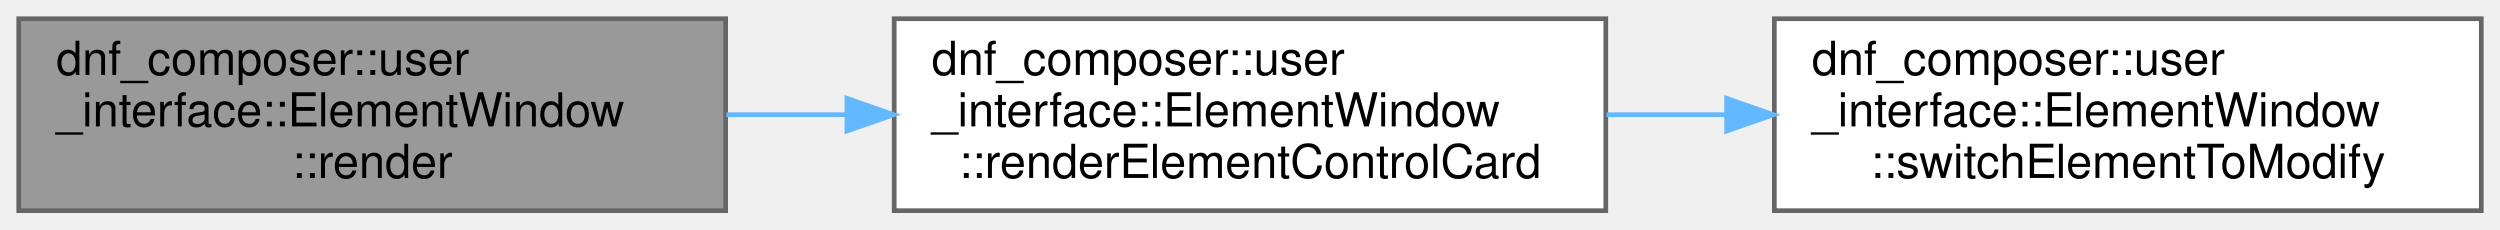
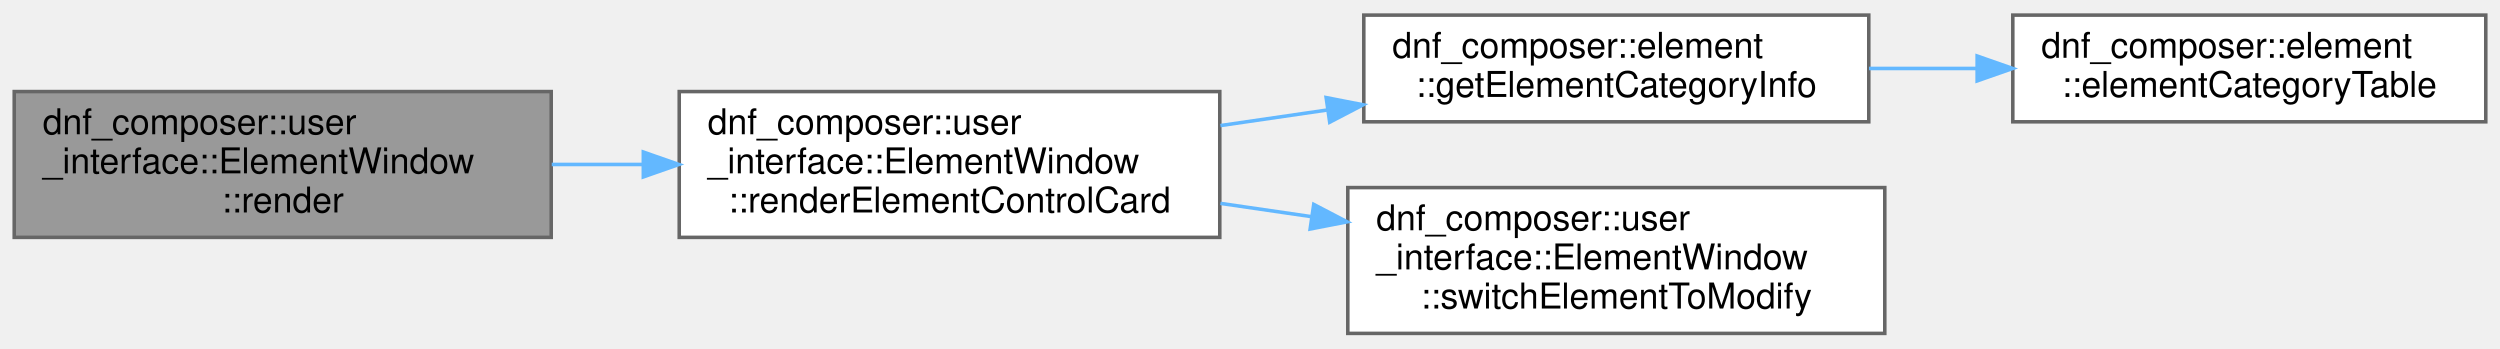
- <svg xmlns="http://www.w3.org/2000/svg" xmlns:xlink="http://www.w3.org/1999/xlink" width="534pt" height="49pt" viewBox="0.00 0.00 534.00 49.00">
-   <g id="graph0" class="graph" transform="scale(1 1) rotate(0) translate(4 45)">
+ <svg xmlns="http://www.w3.org/2000/svg" xmlns:xlink="http://www.w3.org/1999/xlink" width="703pt" height="98pt" viewBox="0.00 0.00 703.00 97.50">
+   <g id="graph0" class="graph" transform="scale(1 1) rotate(0) translate(4 93.5)">
    <g id="Node000001" class="node">
      <g id="a_Node000001">
        <a xlink:title=" ">
-           <polygon fill="#999999" stroke="#666666" points="151,-41 0,-41 0,0 151,0 151,-41" />
-           <text text-anchor="start" x="8" y="-29" font-family="Helvetica,sans-Serif" font-size="10.00">dnf_composer::user</text>
-           <text text-anchor="start" x="8" y="-18" font-family="Helvetica,sans-Serif" font-size="10.00">_interface::ElementWindow</text>
-           <text text-anchor="middle" x="75.5" y="-7" font-family="Helvetica,sans-Serif" font-size="10.00">::render</text>
+           <polygon fill="#999999" stroke="#666666" points="151,-68 0,-68 0,-27 151,-27 151,-68" />
+           <text text-anchor="start" x="8" y="-56" font-family="Helvetica,sans-Serif" font-size="10.00">dnf_composer::user</text>
+           <text text-anchor="start" x="8" y="-45" font-family="Helvetica,sans-Serif" font-size="10.00">_interface::ElementWindow</text>
+           <text text-anchor="middle" x="75.5" y="-34" font-family="Helvetica,sans-Serif" font-size="10.00">::render</text>
        </a>
      </g>
    </g>
    <g id="Node000002" class="node">
      <g id="a_Node000002">
        <a xlink:href="classdnf__composer_1_1user__interface_1_1ElementWindow.html#a3a560b6dda3f430c27e918cf398d99e3" target="_top" xlink:title=" ">
-           <polygon fill="white" stroke="#666666" points="339,-41 187,-41 187,0 339,0 339,-41" />
-           <text text-anchor="start" x="195" y="-29" font-family="Helvetica,sans-Serif" font-size="10.00">dnf_composer::user</text>
-           <text text-anchor="start" x="195" y="-18" font-family="Helvetica,sans-Serif" font-size="10.00">_interface::ElementWindow</text>
-           <text text-anchor="middle" x="263" y="-7" font-family="Helvetica,sans-Serif" font-size="10.00">::renderElementControlCard</text>
+           <polygon fill="white" stroke="#666666" points="339,-68 187,-68 187,-27 339,-27 339,-68" />
+           <text text-anchor="start" x="195" y="-56" font-family="Helvetica,sans-Serif" font-size="10.00">dnf_composer::user</text>
+           <text text-anchor="start" x="195" y="-45" font-family="Helvetica,sans-Serif" font-size="10.00">_interface::ElementWindow</text>
+           <text text-anchor="middle" x="263" y="-34" font-family="Helvetica,sans-Serif" font-size="10.00">::renderElementControlCard</text>
        </a>
      </g>
    </g>
    <g id="edge1_Node000001_Node000002" class="edge">
      <g id="a_edge1_Node000001_Node000002">
        <a xlink:title=" ">
-           <path fill="none" stroke="#63b8ff" d="M151.15,-20.5C159.61,-20.5 168.29,-20.5 176.88,-20.5" />
-           <polygon fill="#63b8ff" stroke="#63b8ff" points="176.9,-24 186.9,-20.5 176.9,-17 176.9,-24" />
+           <path fill="none" stroke="#63b8ff" d="M151.15,-47.5C159.61,-47.5 168.29,-47.5 176.88,-47.5" />
+           <polygon fill="#63b8ff" stroke="#63b8ff" points="176.9,-51 186.9,-47.5 176.9,-44 176.9,-51" />
        </a>
      </g>
    </g>
    <g id="Node000003" class="node">
      <g id="a_Node000003">
+         <a xlink:href="namespacednf__composer_1_1element.html#a55b0e0fb6529de014e86fa1380005bba" target="_top" xlink:title="Category info for a label, or an UNKNOWN/grey fallback.">
+           <polygon fill="white" stroke="#666666" points="521.5,-89.5 379.5,-89.5 379.5,-59.5 521.5,-59.5 521.5,-89.5" />
+           <text text-anchor="start" x="387.5" y="-77.5" font-family="Helvetica,sans-Serif" font-size="10.00">dnf_composer::element</text>
+           <text text-anchor="middle" x="450.5" y="-66.5" font-family="Helvetica,sans-Serif" font-size="10.00">::getElementCategoryInfo</text>
+         </a>
+       </g>
+     </g>
+     <g id="edge2_Node000002_Node000003" class="edge">
+       <g id="a_edge2_Node000002_Node000003">
+         <a xlink:title=" ">
+           <path fill="none" stroke="#63b8ff" d="M339.18,-58.44C349.13,-59.89 359.35,-61.38 369.37,-62.84" />
+           <polygon fill="#63b8ff" stroke="#63b8ff" points="368.91,-66.31 379.31,-64.28 369.91,-59.38 368.91,-66.31" />
+         </a>
+       </g>
+     </g>
+     <g id="Node000005" class="node">
+       <g id="a_Node000005">
        <a xlink:href="classdnf__composer_1_1user__interface_1_1ElementWindow.html#ab588d1eb8d31f86bfee1b99fe37c33a5" target="_top" xlink:title=" ">
          <polygon fill="white" stroke="#666666" points="526,-41 375,-41 375,0 526,0 526,-41" />
          <text text-anchor="start" x="383" y="-29" font-family="Helvetica,sans-Serif" font-size="10.00">dnf_composer::user</text>
          <text text-anchor="start" x="383" y="-18" font-family="Helvetica,sans-Serif" font-size="10.00">_interface::ElementWindow</text>
          <text text-anchor="middle" x="450.5" y="-7" font-family="Helvetica,sans-Serif" font-size="10.00">::switchElementToModify</text>
        </a>
      </g>
    </g>
-     <g id="edge2_Node000002_Node000003" class="edge">
-       <g id="a_edge2_Node000002_Node000003">
+     <g id="edge4_Node000002_Node000005" class="edge">
+       <g id="a_edge4_Node000002_Node000005">
        <a xlink:title=" ">
-           <path fill="none" stroke="#63b8ff" d="M339.18,-20.5C347.54,-20.5 356.09,-20.5 364.55,-20.5" />
-           <polygon fill="#63b8ff" stroke="#63b8ff" points="364.81,-24 374.81,-20.5 364.81,-17 364.81,-24" />
+           <path fill="none" stroke="#63b8ff" d="M339.18,-36.56C347.63,-35.33 356.28,-34.07 364.83,-32.82" />
+           <polygon fill="#63b8ff" stroke="#63b8ff" points="365.42,-36.27 374.81,-31.37 364.41,-29.35 365.42,-36.27" />
+         </a>
+       </g>
+     </g>
+     <g id="Node000004" class="node">
+       <g id="a_Node000004">
+         <a xlink:href="namespacednf__composer_1_1element.html#add3a3ba11f87c3c31b3060e2bb378635" target="_top" xlink:title="Maps every ElementLabel to its category info. The one place UI panels resolve an element's type/categ...">
+           <polygon fill="white" stroke="#666666" points="695,-89.5 562,-89.5 562,-59.5 695,-59.5 695,-89.5" />
+           <text text-anchor="start" x="570" y="-77.5" font-family="Helvetica,sans-Serif" font-size="10.00">dnf_composer::element</text>
+           <text text-anchor="middle" x="628.5" y="-66.5" font-family="Helvetica,sans-Serif" font-size="10.00">::elementCategoryTable</text>
+         </a>
+       </g>
+     </g>
+     <g id="edge3_Node000003_Node000004" class="edge">
+       <g id="a_edge3_Node000003_Node000004">
+         <a xlink:title=" ">
+           <path fill="none" stroke="#63b8ff" d="M521.57,-74.5C531.45,-74.5 541.66,-74.5 551.65,-74.5" />
+           <polygon fill="#63b8ff" stroke="#63b8ff" points="551.97,-78 561.97,-74.5 551.97,-71 551.97,-78" />
        </a>
      </g>
    </g>
  </g>
</svg>
